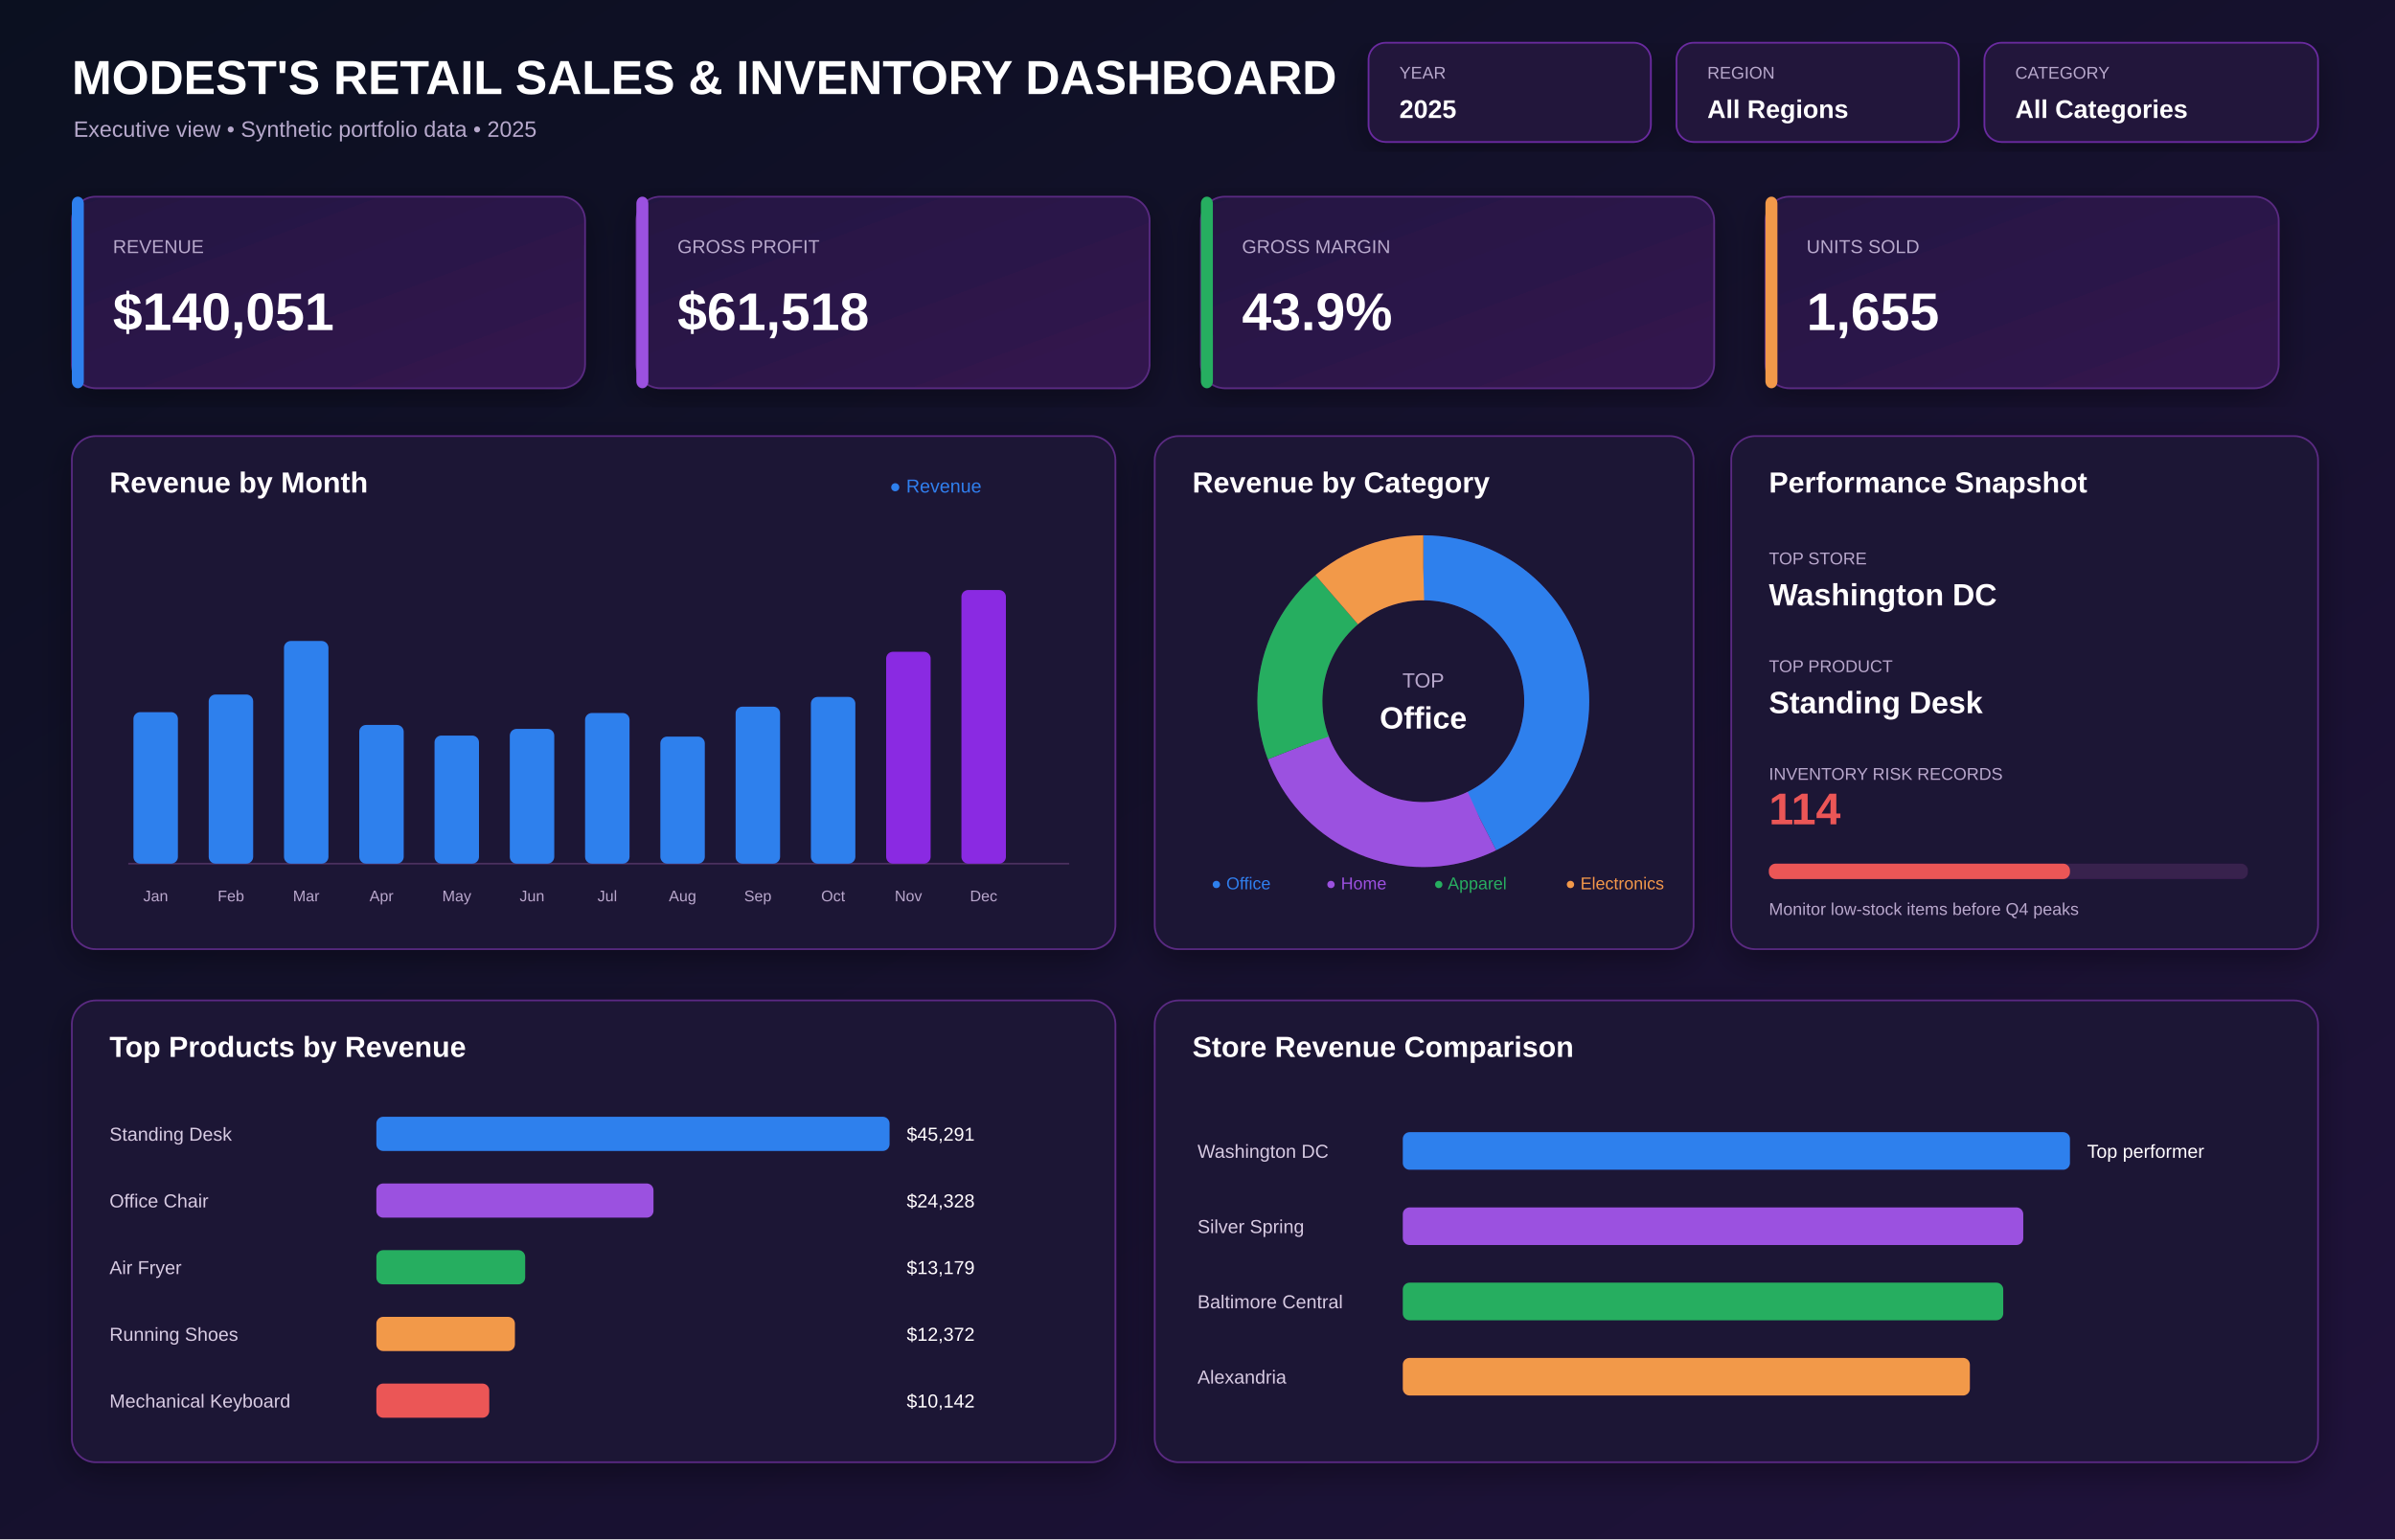
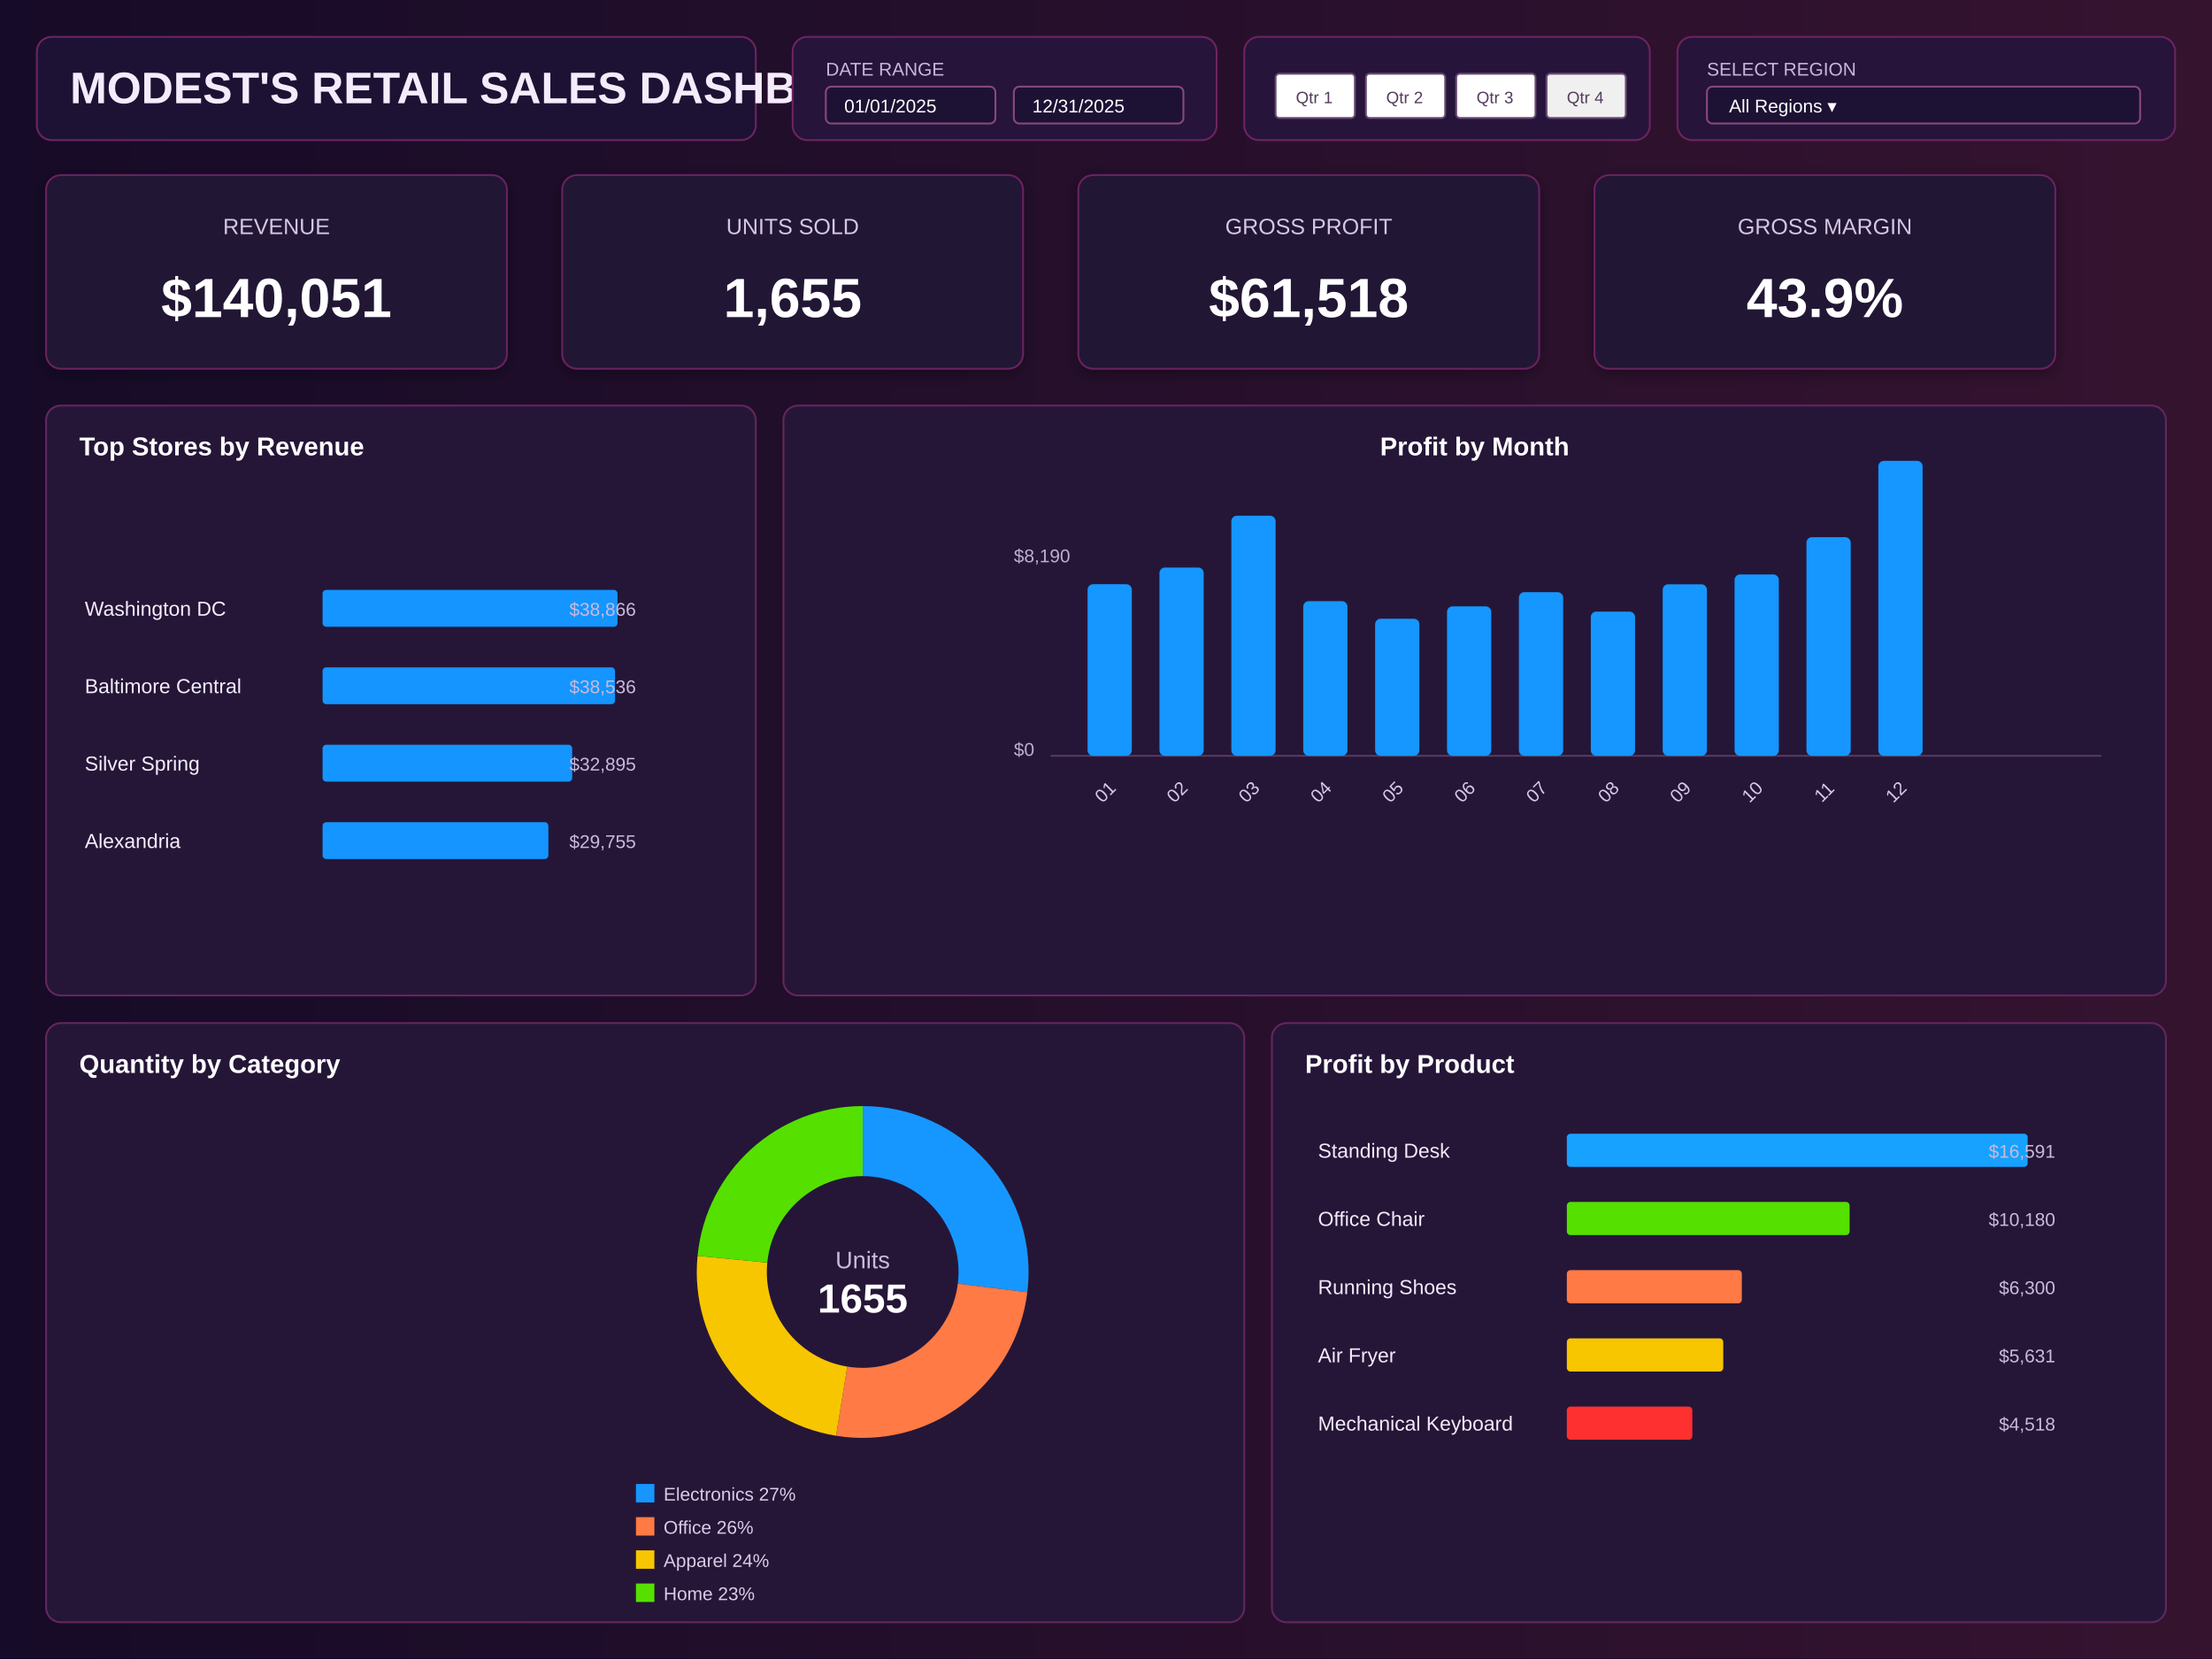
- <svg xmlns="http://www.w3.org/2000/svg" width="1400" height="900" viewBox="0 0 1400 900">
+ <svg xmlns="http://www.w3.org/2000/svg" width="1200" height="900" viewBox="0 0 1200 900">
  <defs>
-     <linearGradient id="bg" x1="0" y1="0" x2="1" y2="1">
-       <stop offset="0%" stop-color="#0b1020" />
-       <stop offset="100%" stop-color="#20123b" />
+     <linearGradient id="bgR" x1="0" x2="1">
+       <stop offset="0" stop-color="#160b28" />
+       <stop offset="1" stop-color="#35132f" />
    </linearGradient>
-     <linearGradient id="card" x1="0" y1="0" x2="1" y2="1">
-       <stop offset="0%" stop-color="#241342" />
-       <stop offset="100%" stop-color="#33174f" />
-     </linearGradient>
-     <filter id="shadow">
-       <feDropShadow dx="0" dy="6" stdDeviation="10" flood-color="#000" flood-opacity=".35" />
+     <filter id="shadowR">
+       <feDropShadow dx="0" dy="2" stdDeviation="4" flood-color="#000" flood-opacity=".35" />
    </filter>
  </defs>
-   <rect width="1400" height="900" fill="url(#bg)" />
-   <g font-family="Arial">
-     <text x="42" y="55" font-size="28" font-weight="700" fill="#fff">MODEST'S RETAIL SALES &amp; INVENTORY DASHBOARD</text>
-     <text x="43" y="80" font-size="13" fill="#b7a9cc">Executive view • Synthetic portfolio data • 2025</text>
-     <g filter="url(#shadow)">
-       <rect x="800" y="25" width="165" height="58" rx="10" fill="#22143a" stroke="#6a2ca0" />
-       <text x="818" y="46" font-size="10" fill="#b7a9cc">YEAR</text>
-       <text x="818" y="69" font-size="15" font-weight="700" fill="#fff">2025</text>
-       <rect x="980" y="25" width="165" height="58" rx="10" fill="#22143a" stroke="#6a2ca0" />
-       <text x="998" y="46" font-size="10" fill="#b7a9cc">REGION</text>
-       <text x="998" y="69" font-size="15" font-weight="700" fill="#fff">All Regions</text>
-       <rect x="1160" y="25" width="195" height="58" rx="10" fill="#22143a" stroke="#6a2ca0" />
-       <text x="1178" y="46" font-size="10" fill="#b7a9cc">CATEGORY</text>
-       <text x="1178" y="69" font-size="15" font-weight="700" fill="#fff">All Categories</text>
-     </g>
-     <g filter="url(#shadow)">
-       <rect x="42" y="115" width="300" height="112" rx="14" fill="url(#card)" stroke="#5a2c82" />
-       <rect x="42" y="115" width="7" height="112" rx="4" fill="#2f80ed" />
-       <text x="66" y="148" font-size="11" fill="#b7a9cc">REVENUE</text>
-       <text x="66" y="193" font-size="31" font-weight="700" fill="#fff">$140,051</text>
-     </g>
-     <g filter="url(#shadow)">
-       <rect x="372" y="115" width="300" height="112" rx="14" fill="url(#card)" stroke="#5a2c82" />
-       <rect x="372" y="115" width="7" height="112" rx="4" fill="#9b51e0" />
-       <text x="396" y="148" font-size="11" fill="#b7a9cc">GROSS PROFIT</text>
-       <text x="396" y="193" font-size="31" font-weight="700" fill="#fff">$61,518</text>
-     </g>
-     <g filter="url(#shadow)">
-       <rect x="702" y="115" width="300" height="112" rx="14" fill="url(#card)" stroke="#5a2c82" />
-       <rect x="702" y="115" width="7" height="112" rx="4" fill="#27ae60" />
-       <text x="726" y="148" font-size="11" fill="#b7a9cc">GROSS MARGIN</text>
-       <text x="726" y="193" font-size="31" font-weight="700" fill="#fff">43.9%</text>
-     </g>
-     <g filter="url(#shadow)">
-       <rect x="1032" y="115" width="300" height="112" rx="14" fill="url(#card)" stroke="#5a2c82" />
-       <rect x="1032" y="115" width="7" height="112" rx="4" fill="#f2994a" />
-       <text x="1056" y="148" font-size="11" fill="#b7a9cc">UNITS SOLD</text>
-       <text x="1056" y="193" font-size="31" font-weight="700" fill="#fff">1,655</text>
-     </g>
-     <g filter="url(#shadow)">
-       <rect x="42" y="255" width="610" height="300" rx="14" fill="#1f1235" stroke="#5a2c82" />
-       <text x="64" y="288" font-size="17" font-weight="700" fill="#fff">Revenue by Month</text>
-       <text x="520" y="288" font-size="11" fill="#2f80ed">● Revenue</text>
-       <line x1="75" y1="505" x2="625" y2="505" stroke="#49325f" />
-       <rect x="78" y="416.4" width="26" height="88.6" rx="4" fill="#2f80ed" />
-       <text x="91" y="527" text-anchor="middle" font-size="9" fill="#b7a9cc">Jan</text>
-       <rect x="122" y="406.1" width="26" height="98.9" rx="4" fill="#2f80ed" />
-       <text x="135" y="527" text-anchor="middle" font-size="9" fill="#b7a9cc">Feb</text>
-       <rect x="166" y="374.8" width="26" height="130.2" rx="4" fill="#2f80ed" />
-       <text x="179" y="527" text-anchor="middle" font-size="9" fill="#b7a9cc">Mar</text>
-       <rect x="210" y="423.9" width="26" height="81.1" rx="4" fill="#2f80ed" />
-       <text x="223" y="527" text-anchor="middle" font-size="9" fill="#b7a9cc">Apr</text>
-       <rect x="254" y="430.1" width="26" height="74.9" rx="4" fill="#2f80ed" />
-       <text x="267" y="527" text-anchor="middle" font-size="9" fill="#b7a9cc">May</text>
-       <rect x="298" y="426.2" width="26" height="78.8" rx="4" fill="#2f80ed" />
-       <text x="311" y="527" text-anchor="middle" font-size="9" fill="#b7a9cc">Jun</text>
-       <rect x="342" y="416.9" width="26" height="88.1" rx="4" fill="#2f80ed" />
-       <text x="355" y="527" text-anchor="middle" font-size="9" fill="#b7a9cc">Jul</text>
-       <rect x="386" y="430.7" width="26" height="74.3" rx="4" fill="#2f80ed" />
-       <text x="399" y="527" text-anchor="middle" font-size="9" fill="#b7a9cc">Aug</text>
-       <rect x="430" y="413.2" width="26" height="91.8" rx="4" fill="#2f80ed" />
-       <text x="443" y="527" text-anchor="middle" font-size="9" fill="#b7a9cc">Sep</text>
-       <rect x="474" y="407.5" width="26" height="97.5" rx="4" fill="#2f80ed" />
-       <text x="487" y="527" text-anchor="middle" font-size="9" fill="#b7a9cc">Oct</text>
-       <rect x="518" y="381.1" width="26" height="123.9" rx="4" fill="#8a2be2" />
-       <text x="531" y="527" text-anchor="middle" font-size="9" fill="#b7a9cc">Nov</text>
-       <rect x="562" y="345" width="26" height="160" rx="4" fill="#8a2be2" />
-       <text x="575" y="527" text-anchor="middle" font-size="9" fill="#b7a9cc">Dec</text>
-     </g>
-     <g filter="url(#shadow)">
-       <rect x="675" y="255" width="315" height="300" rx="14" fill="#1f1235" stroke="#5a2c82" />
-       <text x="697" y="288" font-size="17" font-weight="700" fill="#fff">Revenue by Category</text>
-       <circle cx="832" cy="410" r="78" fill="none" stroke="#39244f" stroke-width="38" />
-       <circle cx="832" cy="410" r="78" fill="none" stroke="#2f80ed" stroke-width="38" stroke-dasharray="210 490" transform="rotate(-90 832 410)" />
-       <circle cx="832" cy="410" r="78" fill="none" stroke="#9b51e0" stroke-width="38" stroke-dasharray="130 570" stroke-dashoffset="-210" transform="rotate(-90 832 410)" />
-       <circle cx="832" cy="410" r="78" fill="none" stroke="#27ae60" stroke-width="38" stroke-dasharray="95 605" stroke-dashoffset="-340" transform="rotate(-90 832 410)" />
-       <circle cx="832" cy="410" r="78" fill="none" stroke="#f2994a" stroke-width="38" stroke-dasharray="75 625" stroke-dashoffset="-435" transform="rotate(-90 832 410)" />
-       <text x="832" y="402" text-anchor="middle" font-size="12" fill="#b7a9cc">TOP</text>
-       <text x="832" y="426" text-anchor="middle" font-size="18" font-weight="700" fill="#fff">Office</text>
-       <text x="708" y="520" font-size="10" fill="#2f80ed">● Office</text>
-       <text x="775" y="520" font-size="10" fill="#9b51e0">● Home</text>
-       <text x="838" y="520" font-size="10" fill="#27ae60">● Apparel</text>
-       <text x="915" y="520" font-size="10" fill="#f2994a">● Electronics</text>
-     </g>
-     <g filter="url(#shadow)">
-       <rect x="1012" y="255" width="343" height="300" rx="14" fill="#1f1235" stroke="#5a2c82" />
-       <text x="1034" y="288" font-size="17" font-weight="700" fill="#fff">Performance Snapshot</text>
-       <text x="1034" y="330" font-size="10" fill="#b7a9cc">TOP STORE</text>
-       <text x="1034" y="354" font-size="18" font-weight="700" fill="#fff">Washington DC</text>
-       <text x="1034" y="393" font-size="10" fill="#b7a9cc">TOP PRODUCT</text>
-       <text x="1034" y="417" font-size="18" font-weight="700" fill="#fff">Standing Desk</text>
-       <text x="1034" y="456" font-size="10" fill="#b7a9cc">INVENTORY RISK RECORDS</text>
-       <text x="1034" y="482" font-size="26" font-weight="700" fill="#eb5757">114</text>
-       <rect x="1034" y="505" width="280" height="9" rx="4" fill="#38224e" />
-       <rect x="1034" y="505" width="176" height="9" rx="4" fill="#eb5757" />
-       <text x="1034" y="535" font-size="10" fill="#b7a9cc">Monitor low-stock items before Q4 peaks</text>
-     </g>
-     <g filter="url(#shadow)">
-       <rect x="42" y="585" width="610" height="270" rx="14" fill="#1f1235" stroke="#5a2c82" />
-       <text x="64" y="618" font-size="17" font-weight="700" fill="#fff">Top Products by Revenue</text>
-       <text x="64" y="667" font-size="11" fill="#d6cce2">Standing Desk</text>
-       <rect x="220" y="653" width="300" height="20" rx="4" fill="#2f80ed" />
-       <text x="530" y="667" font-size="11" fill="#fff">$45,291</text>
-       <text x="64" y="706" font-size="11" fill="#d6cce2">Office Chair</text>
-       <rect x="220" y="692" width="162" height="20" rx="4" fill="#9b51e0" />
-       <text x="530" y="706" font-size="11" fill="#fff">$24,328</text>
-       <text x="64" y="745" font-size="11" fill="#d6cce2">Air Fryer</text>
-       <rect x="220" y="731" width="87" height="20" rx="4" fill="#27ae60" />
-       <text x="530" y="745" font-size="11" fill="#fff">$13,179</text>
-       <text x="64" y="784" font-size="11" fill="#d6cce2">Running Shoes</text>
-       <rect x="220" y="770" width="81" height="20" rx="4" fill="#f2994a" />
-       <text x="530" y="784" font-size="11" fill="#fff">$12,372</text>
-       <text x="64" y="823" font-size="11" fill="#d6cce2">Mechanical Keyboard</text>
-       <rect x="220" y="809" width="66" height="20" rx="4" fill="#eb5757" />
-       <text x="530" y="823" font-size="11" fill="#fff">$10,142</text>
-     </g>
-     <g filter="url(#shadow)">
-       <rect x="675" y="585" width="680" height="270" rx="14" fill="#1f1235" stroke="#5a2c82" />
-       <text x="697" y="618" font-size="17" font-weight="700" fill="#fff">Store Revenue Comparison</text>
-       <text x="700" y="677" font-size="11" fill="#d6cce2">Washington DC</text>
-       <rect x="820" y="662" width="390" height="22" rx="4" fill="#2f80ed" />
-       <text x="1220" y="677" font-size="11" fill="#fff">Top performer</text>
-       <text x="700" y="721" font-size="11" fill="#d6cce2">Silver Spring</text>
-       <rect x="820" y="706" width="362.7" height="22" rx="4" fill="#9b51e0" />
-       <text x="1220" y="721" font-size="11" fill="#fff" />
-       <text x="700" y="765" font-size="11" fill="#d6cce2">Baltimore Central</text>
-       <rect x="820" y="750" width="351" height="22" rx="4" fill="#27ae60" />
-       <text x="1220" y="765" font-size="11" fill="#fff" />
-       <text x="700" y="809" font-size="11" fill="#d6cce2">Alexandria</text>
-       <rect x="820" y="794" width="331.5" height="22" rx="4" fill="#f2994a" />
-       <text x="1220" y="809" font-size="11" fill="#fff" />
-     </g>
+   <rect width="1200" height="900" fill="url(#bgR)" />
+   <g font-family="Arial, sans-serif">
+     <rect x="20" y="20" width="390" height="56" rx="8" fill="#1d1234" stroke="#6d245f" />
+     <text x="38" y="56" font-size="24" font-weight="700" fill="#f4ecfb">MODEST'S RETAIL SALES DASHBOARD</text>
+     <rect x="430" y="20" width="230" height="56" rx="8" fill="#26143b" stroke="#6d245f" />
+     <text x="448" y="41" font-size="10" fill="#cbb7dc">DATE RANGE</text>
+     <rect x="448" y="47" width="92" height="20" rx="3" fill="#1d1234" stroke="#8a487d" />
+     <text x="458" y="61" font-size="10" fill="#fff">01/01/2025</text>
+     <rect x="550" y="47" width="92" height="20" rx="3" fill="#1d1234" stroke="#8a487d" />
+     <text x="560" y="61" font-size="10" fill="#fff">12/31/2025</text>
+     <rect x="675" y="20" width="220" height="56" rx="8" fill="#26143b" stroke="#6d245f" />
+     <rect x="692" y="40" width="43" height="24" rx="2" fill="#fff" stroke="#694b71" />
+     <text x="713" y="56" text-anchor="middle" font-size="9" fill="#553a5d">Qtr 1</text>
+     <rect x="741" y="40" width="43" height="24" rx="2" fill="#fff" stroke="#694b71" />
+     <text x="762" y="56" text-anchor="middle" font-size="9" fill="#553a5d">Qtr 2</text>
+     <rect x="790" y="40" width="43" height="24" rx="2" fill="#fff" stroke="#694b71" />
+     <text x="811" y="56" text-anchor="middle" font-size="9" fill="#553a5d">Qtr 3</text>
+     <rect x="839" y="40" width="43" height="24" rx="2" fill="#f0f0f0" stroke="#694b71" />
+     <text x="860" y="56" text-anchor="middle" font-size="9" fill="#553a5d">Qtr 4</text>
+     <rect x="910" y="20" width="270" height="56" rx="8" fill="#26143b" stroke="#6d245f" />
+     <text x="926" y="41" font-size="10" fill="#cbb7dc">SELECT REGION</text>
+     <rect x="926" y="47" width="235" height="20" rx="3" fill="#1d1234" stroke="#8a487d" />
+     <text x="938" y="61" font-size="10" fill="#fff">All Regions ▾</text>
+     <rect x="25" y="95" width="250" height="105" rx="8" fill="#211336" stroke="#69245e" filter="url(#shadowR)" />
+     <text x="150" y="127" text-anchor="middle" font-size="12" fill="#d5c7e1">REVENUE</text>
+     <text x="150" y="172" text-anchor="middle" font-size="30" font-weight="700" fill="#fff">$140,051</text>
+     <rect x="305" y="95" width="250" height="105" rx="8" fill="#211336" stroke="#69245e" filter="url(#shadowR)" />
+     <text x="430" y="127" text-anchor="middle" font-size="12" fill="#d5c7e1">UNITS SOLD</text>
+     <text x="430" y="172" text-anchor="middle" font-size="30" font-weight="700" fill="#fff">1,655</text>
+     <rect x="585" y="95" width="250" height="105" rx="8" fill="#211336" stroke="#69245e" filter="url(#shadowR)" />
+     <text x="710" y="127" text-anchor="middle" font-size="12" fill="#d5c7e1">GROSS PROFIT</text>
+     <text x="710" y="172" text-anchor="middle" font-size="30" font-weight="700" fill="#fff">$61,518</text>
+     <rect x="865" y="95" width="250" height="105" rx="8" fill="#211336" stroke="#69245e" filter="url(#shadowR)" />
+     <text x="990" y="127" text-anchor="middle" font-size="12" fill="#d5c7e1">GROSS MARGIN</text>
+     <text x="990" y="172" text-anchor="middle" font-size="30" font-weight="700" fill="#fff">43.9%</text>
+     <rect x="25" y="220" width="385" height="320" rx="8" fill="#251638" stroke="#64265d" />
+     <text x="43" y="247" font-size="14" font-weight="700" fill="#fff">Top Stores by Revenue</text>
+     <text x="46" y="334" font-size="11" fill="#f5eefb">Washington DC</text>
+     <rect x="175" y="320" width="160" height="20" rx="2" fill="#1495ff" />
+     <text x="345" y="334" text-anchor="end" font-size="10" fill="#cab9db">$38,866</text>
+     <text x="46" y="376" font-size="11" fill="#f5eefb">Baltimore Central</text>
+     <rect x="175" y="362" width="158.643" height="20" rx="2" fill="#1495ff" />
+     <text x="345" y="376" text-anchor="end" font-size="10" fill="#cab9db">$38,536</text>
+     <text x="46" y="418" font-size="11" fill="#f5eefb">Silver Spring</text>
+     <rect x="175" y="404" width="135.419" height="20" rx="2" fill="#1495ff" />
+     <text x="345" y="418" text-anchor="end" font-size="10" fill="#cab9db">$32,895</text>
+     <text x="46" y="460" font-size="11" fill="#f5eefb">Alexandria</text>
+     <rect x="175" y="446" width="122.494" height="20" rx="2" fill="#1495ff" />
+     <text x="345" y="460" text-anchor="end" font-size="10" fill="#cab9db">$29,755</text>
+     <rect x="425" y="220" width="750" height="320" rx="8" fill="#251638" stroke="#64265d" />
+     <text x="800" y="247" text-anchor="middle" font-size="14" font-weight="700" fill="#fff">Profit by Month</text>
+     <line x1="570" y1="410" x2="1140" y2="410" stroke="#563a60" />
+     <text x="550" y="305" font-size="10" fill="#bfaecf">$8,190</text>
+     <text x="550" y="410" font-size="10" fill="#bfaecf">$0</text>
+     <rect x="590" y="316.908" width="24" height="93.092" rx="3" fill="#1597ff" />
+     <text x="602" y="432" text-anchor="middle" font-size="10" fill="#d7c8e8" transform="rotate(-45 602 432)">01</text>
+     <rect x="629" y="307.858" width="24" height="102.142" rx="3" fill="#1597ff" />
+     <text x="641" y="432" text-anchor="middle" font-size="10" fill="#d7c8e8" transform="rotate(-45 641 432)">02</text>
+     <rect x="668" y="279.756" width="24" height="130.244" rx="3" fill="#1597ff" />
+     <text x="680" y="432" text-anchor="middle" font-size="10" fill="#d7c8e8" transform="rotate(-45 680 432)">03</text>
+     <rect x="707" y="326.101" width="24" height="83.899" rx="3" fill="#1597ff" />
+     <text x="719" y="432" text-anchor="middle" font-size="10" fill="#d7c8e8" transform="rotate(-45 719 432)">04</text>
+     <rect x="746" y="335.644" width="24" height="74.356" rx="3" fill="#1597ff" />
+     <text x="758" y="432" text-anchor="middle" font-size="10" fill="#d7c8e8" transform="rotate(-45 758 432)">05</text>
+     <rect x="785" y="328.937" width="24" height="81.063" rx="3" fill="#1597ff" />
+     <text x="797" y="432" text-anchor="middle" font-size="10" fill="#d7c8e8" transform="rotate(-45 797 432)">06</text>
+     <rect x="824" y="321.222" width="24" height="88.778" rx="3" fill="#1597ff" />
+     <text x="836" y="432" text-anchor="middle" font-size="10" fill="#d7c8e8" transform="rotate(-45 836 432)">07</text>
+     <rect x="863" y="331.772" width="24" height="78.228" rx="3" fill="#1597ff" />
+     <text x="875" y="432" text-anchor="middle" font-size="10" fill="#d7c8e8" transform="rotate(-45 875 432)">08</text>
+     <rect x="902" y="316.956" width="24" height="93.044" rx="3" fill="#1597ff" />
+     <text x="914" y="432" text-anchor="middle" font-size="10" fill="#d7c8e8" transform="rotate(-45 914 432)">09</text>
+     <rect x="941" y="311.606" width="24" height="98.394" rx="3" fill="#1597ff" />
+     <text x="953" y="432" text-anchor="middle" font-size="10" fill="#d7c8e8" transform="rotate(-45 953 432)">10</text>
+     <rect x="980" y="291.397" width="24" height="118.603" rx="3" fill="#1597ff" />
+     <text x="992" y="432" text-anchor="middle" font-size="10" fill="#d7c8e8" transform="rotate(-45 992 432)">11</text>
+     <rect x="1019" y="250" width="24" height="160" rx="3" fill="#1597ff" />
+     <text x="1031" y="432" text-anchor="middle" font-size="10" fill="#d7c8e8" transform="rotate(-45 1031 432)">12</text>
+     <rect x="25" y="555" width="650" height="325" rx="8" fill="#251638" stroke="#64265d" />
+     <text x="43" y="582" font-size="14" font-weight="700" fill="#fff">Quantity by Category</text>
+     <path d="M 468 600 A 90 90 0 0 1 557.326 700.992 L 519.611 696.351 A 52 52 0 0 0 468 638 Z" fill="#1697ff" />
+     <path d="M 557.326 700.992 A 90 90 0 0 1 453.541 778.831 L 459.646 741.325 A 52 52 0 0 0 519.611 696.351 Z" fill="#ff7a45" />
+     <path d="M 453.541 778.831 A 90 90 0 0 1 378.43 681.216 L 416.248 684.925 A 52 52 0 0 0 459.646 741.325 Z" fill="#f7c600" />
+     <path d="M 378.43 681.216 A 90 90 0 0 1 468 600 L 468 638 A 52 52 0 0 0 416.248 684.925 Z" fill="#55e000" />
+     <text x="468" y="688" text-anchor="middle" font-size="13" fill="#c9bad8">Units</text>
+     <text x="468" y="712" text-anchor="middle" font-size="22" font-weight="700" fill="#fff">1655</text>
+     <rect x="345" y="805" width="10" height="10" fill="#1697ff" />
+     <text x="360" y="814" font-size="10" fill="#d9cce6">Electronics 27%</text>
+     <rect x="345" y="823" width="10" height="10" fill="#ff7a45" />
+     <text x="360" y="832" font-size="10" fill="#d9cce6">Office 26%</text>
+     <rect x="345" y="841" width="10" height="10" fill="#f7c600" />
+     <text x="360" y="850" font-size="10" fill="#d9cce6">Apparel 24%</text>
+     <rect x="345" y="859" width="10" height="10" fill="#55e000" />
+     <text x="360" y="868" font-size="10" fill="#d9cce6">Home 23%</text>
+     <rect x="690" y="555" width="485" height="325" rx="8" fill="#251638" stroke="#64265d" />
+     <text x="708" y="582" font-size="14" font-weight="700" fill="#fff">Profit by Product</text>
+     <text x="715" y="628" font-size="11" fill="#f3eaf8">Standing Desk</text>
+     <rect x="850" y="615" width="250" height="18" rx="2" fill="#17a2ff" />
+     <text x="1115" y="628" text-anchor="end" font-size="10" fill="#cab9db">$16,591</text>
+     <text x="715" y="665" font-size="11" fill="#f3eaf8">Office Chair</text>
+     <rect x="850" y="652" width="153.399" height="18" rx="2" fill="#55e000" />
+     <text x="1115" y="665" text-anchor="end" font-size="10" fill="#cab9db">$10,180</text>
+     <text x="715" y="702" font-size="11" fill="#f3eaf8">Running Shoes</text>
+     <rect x="850" y="689" width="94.937" height="18" rx="2" fill="#ff7a45" />
+     <text x="1115" y="702" text-anchor="end" font-size="10" fill="#cab9db">$6,300</text>
+     <text x="715" y="739" font-size="11" fill="#f3eaf8">Air Fryer</text>
+     <rect x="850" y="726" width="84.85" height="18" rx="2" fill="#f7c600" />
+     <text x="1115" y="739" text-anchor="end" font-size="10" fill="#cab9db">$5,631</text>
+     <text x="715" y="776" font-size="11" fill="#f3eaf8">Mechanical Keyboard</text>
+     <rect x="850" y="763" width="68.072" height="18" rx="2" fill="#ff3030" />
+     <text x="1115" y="776" text-anchor="end" font-size="10" fill="#cab9db">$4,518</text>
  </g>
</svg>
